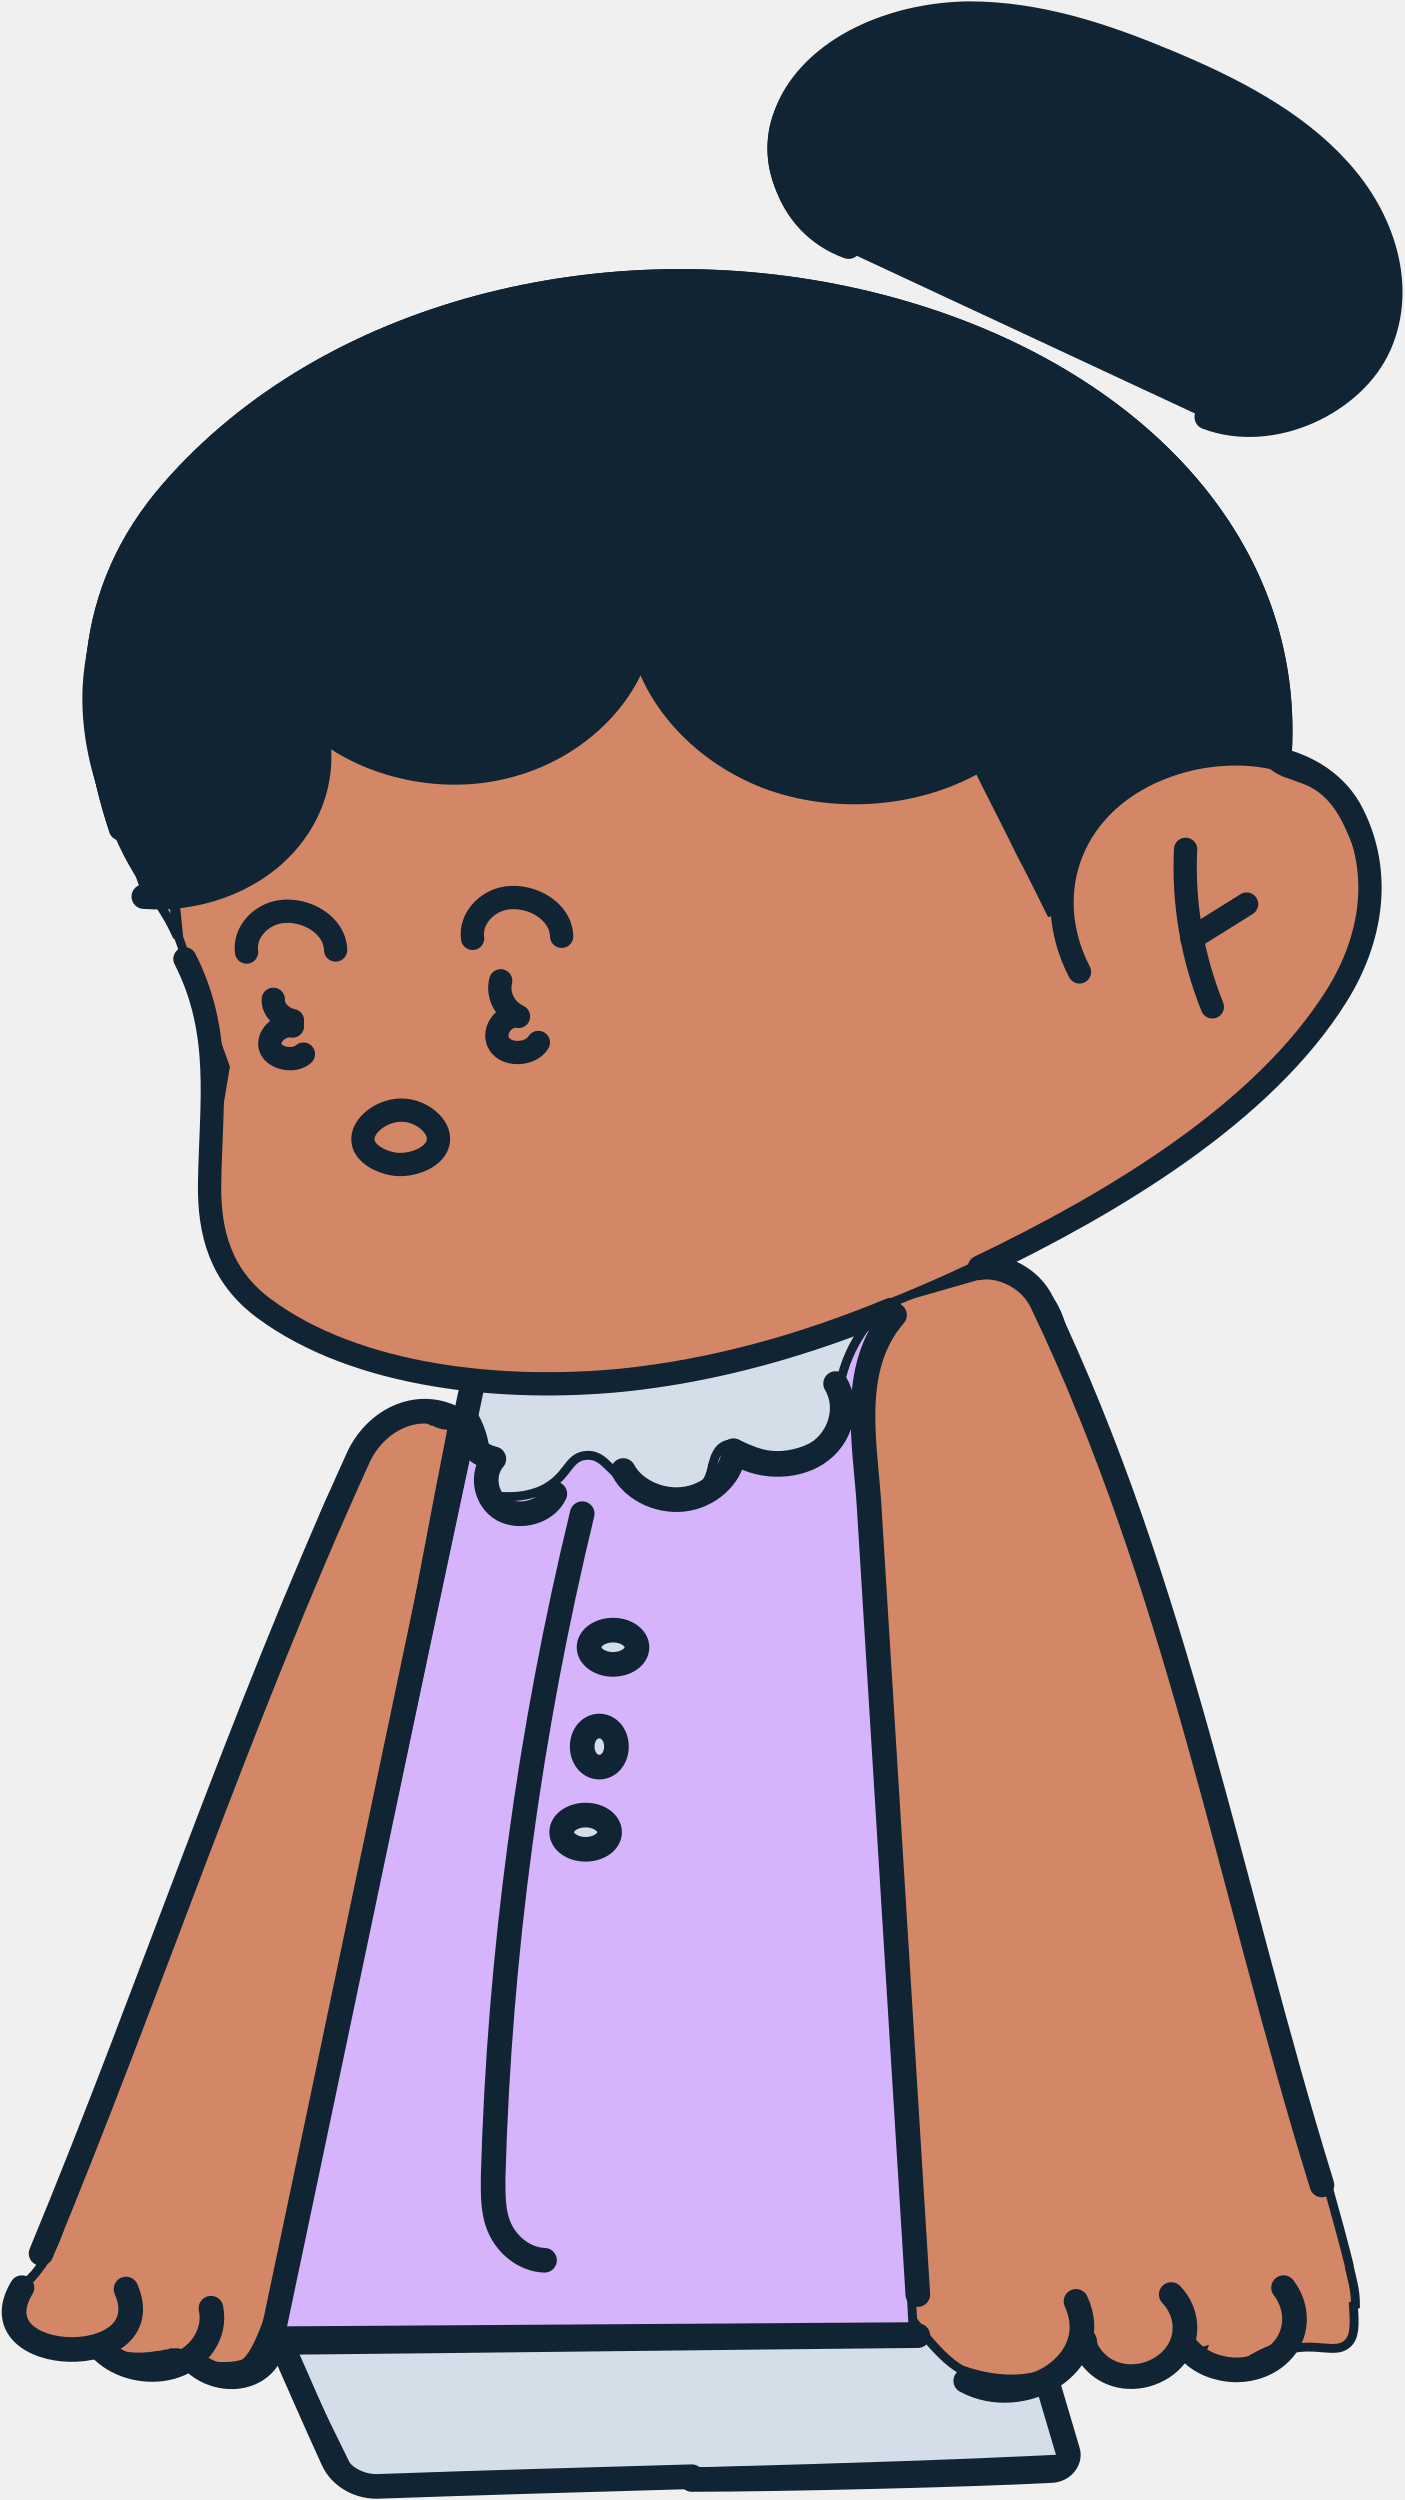
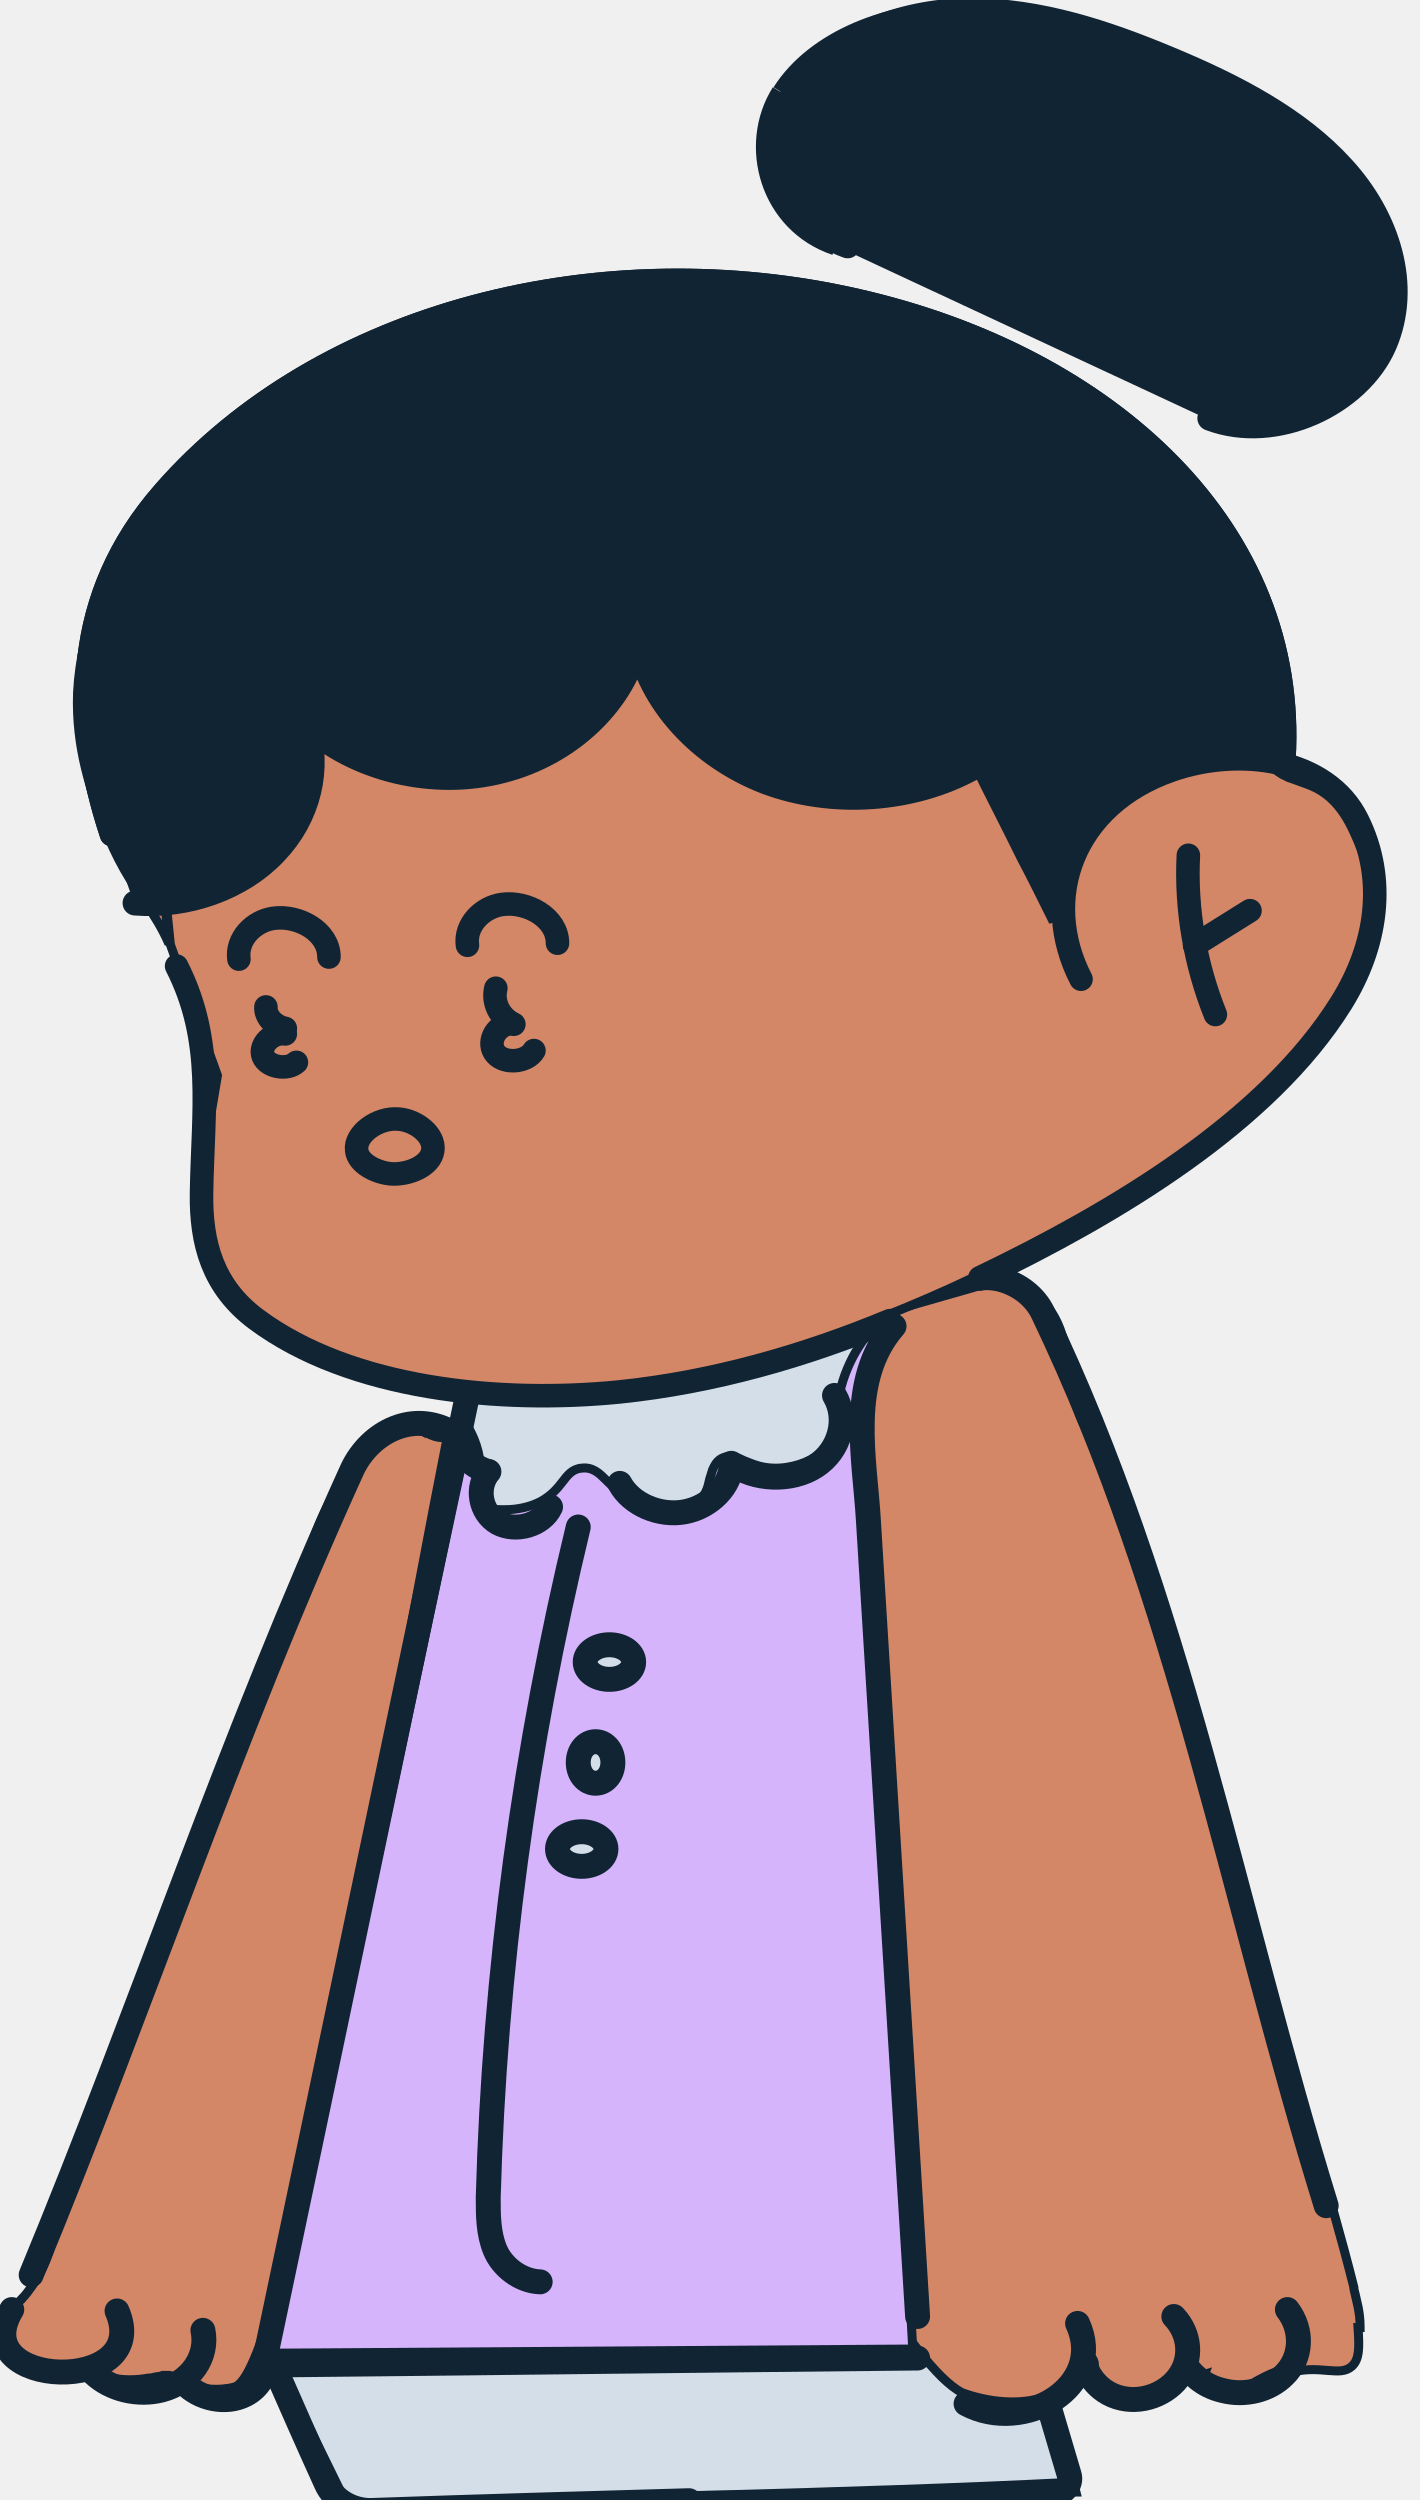
- <svg xmlns="http://www.w3.org/2000/svg" id="Layer_1" version="1.1" viewBox="0 0 205 365">
+ <svg xmlns="http://www.w3.org/2000/svg" id="Layer_1" version="1.1" viewBox="0 0 205 361">
  <defs>
    <style>
-       .st0 {
-         mask: url(#mask);
-       }
- 
-       .st1, .st2, .st3, .st4, .st5, .st6, .st7 {
+       .st0, .st1, .st2, .st3, .st4, .st5, .st6 {
        stroke: #112433;
      }

-       .st1, .st2, .st4, .st5 {
+       .st0, .st1, .st3, .st5 {
        stroke-width: 1.3px;
      }

-       .st1, .st8 {
+       .st0, .st7 {
        fill: #112433;
      }

-       .st2 {
+       .st1 {
        fill: #d38767;
      }

-       .st3, .st4, .st9 {
+       .st2, .st3, .st8 {
        fill: #d4dee8;
      }

-       .st3, .st6, .st7 {
+       .st2, .st4, .st6 {
        stroke-linecap: round;
        stroke-linejoin: round;
      }

-       .st3, .st7 {
+       .st2, .st6 {
        stroke-width: 3.6px;
      }

-       .st10 {
-         mask: url(#mask-1);
+       .st4 {
+         stroke-width: 3.4px;
      }

-       .st11 {
-         fill: #fff;
+       .st4, .st6 {
+         fill: none;
      }

      .st5 {
        fill: #d5b4fb;
      }
- 
-       .st6 {
-         stroke-width: 3.4px;
-       }
- 
-       .st6, .st7 {
-         fill: none;
-       }
    </style>
-     <mask id="mask" x="38.8" y="331.7" width="118.9" height="32.7" maskUnits="userSpaceOnUse">
-       <g id="path-1-inside-1_114_208">
-         <path class="st11" d="M40,340.2c3.7,7.6,7.5,15.2,11.2,22.8,34.9-1.1,73.5-1.6,104.8-3.3-2.5-9.2-5-18.5-7.5-27.7" />
-       </g>
-     </mask>
-     <mask id="mask-1" x="110.7" y=".7" width="93.7" height="62.7" maskUnits="userSpaceOnUse">
-       <g id="path-27-inside-2_114_208">
-         <path class="st11" d="M122.2,36c-9.5-3.3-12.8-14.5-7.9-22.2,4.9-7.7,15.6-11.7,25.9-11.8,10.3,0,20.2,3.2,29.4,7,9.6,3.9,19.1,8.7,25.7,15.8,6.6,7.1,10,17,6.1,25.5-3.8,8.5-16,14.2-25.8,10.6" />
-       </g>
-     </mask>
  </defs>
-   <path class="st9" d="M40,340.2c3.7,7.6,7.5,15.2,11.2,22.8,34.9-1.1,73.5-1.6,104.8-3.3-2.5-9.2-5-18.5-7.5-27.7" />
-   <g class="st0">
-     <path class="st8" d="M51.2,363l-1.2.6.4.8h.9s0-1.4,0-1.4ZM156,359.7v1.3c0,0,1.7,0,1.7,0l-.4-1.6-1.3.3ZM38.8,340.7c3.7,7.6,7.5,15.2,11.2,22.8l2.4-1.2c-3.7-7.6-7.5-15.2-11.2-22.8l-2.4,1.2ZM51.3,364.3c34.9-1.1,73.5-1.6,104.8-3.3v-2.7c-31.4,1.6-69.9,2.2-104.9,3.3v2.7ZM157.3,359.4c-1.2-4.6-2.5-9.2-3.7-13.9-1.2-4.6-2.5-9.2-3.7-13.9l-2.6.7c1.2,4.6,2.5,9.2,3.7,13.9,1.2,4.6,2.5,9.2,3.7,13.9l2.6-.7Z" />
+   <path class="st8" d="M38.5,339.7c3.7,7.6,7.5,15.2,11.2,22.8,34.9-1.1,73.5-1.6,104.8-3.3-2.5-9.2-5-18.5-7.5-27.7" />
+   <path class="st7" d="M49.7,362.5l-1.2.6.4.8h.9v-1.4h-.1ZM154.5,359.2v1.3h1.7l-.4-1.6-1.3.3h0ZM37.3,340.2c3.7,7.6,7.5,15.2,11.2,22.8l2.4-1.2c-3.7-7.6-7.5-15.2-11.2-22.8l-2.4,1.2ZM49.8,363.8c34.9-1.1,73.5-1.6,104.8-3.3v-2.7c-31.4,1.6-69.9,2.2-104.9,3.3v2.7h0ZM155.8,358.9c-1.2-4.6-2.5-9.2-3.7-13.9-1.2-4.6-2.5-9.2-3.7-13.9l-2.6.7c1.2,4.6,2.5,9.2,3.7,13.9,1.2,4.6,2.5,9.2,3.7,13.9l2.6-.7Z" />
+   <path class="st6" d="M39.5,341.5c2.5,5.7,5,11.4,7.6,17.1,1.1,2.5,3.9,4.1,6.9,3.9,13.9-.5,31.6-1,45.5-1.4" />
+   <path class="st6" d="M99.5,361.5c13.1,0,41.5-.7,52.4-1.3,1.7,0,2.9-1.5,2.5-2.8-1-3.3-1.9-6.5-2.9-9.8" />
+   <g>
+     <path class="st1" d="M99.3,187.9c-7.7,1.1-14.9,2.6-20.4,4.7-2.7,1.1-5,2.3-6.7,3.6-1.7,1.4-2.8,2.9-3.2,4.5h0c0,.2,0,.5-.2.8-.2.8-.4,1.9-.8,2.9-.5,1.4-1.4,2.9-3,3.3l76.8-22.6c-9.6.2-27,.6-42.5,2.8h0Z" />
+     <polygon class="st1" points="173.8 344 173.9 343.3 173.9 343.3 173.8 344" />
+     <path class="st1" d="M61.8,207.1h0c-.9-.5-1.8-.9-2.9-.9s-2.9.6-4.3,1.6c-1.4,1-2.6,2.4-3.6,3.8h0c-5.1,6.6-6.7,13.3-8,18.3,0,.6-.3,1.1-.4,1.6-.9,3.5-1.5,4.7-2.7,6.9,0,.2-.2.3-.3.5-1.3,2.4-3.1,6.2-6.5,15.2-4,10.6-5.5,15.4-6.7,19.2,0,.1,0,.3-.1.4-1.1,3.6-2,6.4-4.5,12.6-3,7.6-5.5,13-7.6,17.4-.4.8-.7,1.6-1.1,2.3-2.2,4.7-3.7,8.3-4.5,12.4h0c-.1.7-.2,1.3-.4,2-.5,3-1.1,6-3.5,9.6-.5.7-1,1.4-1.5,1.9,0,.1-.2.2-.3.3-.3.4-.6.8-.9,1.1-.7.9-1,1.6-1,2.6h0c0,1.2.6,2.5,1.6,3.6.9,1.1,2.2,1.9,3.5,2.2h0c.8.2,1.4,0,2.1,0h.2c.9-.1,1.9-.2,3.3,0,1.1.2,1.6.5,2.1.8h0c.4.3.8.5,1.6.7,2.2.6,4.3.5,6,.2.4,0,.8-.1,1.2-.2h0c.3,0,.7-.1.9-.2h.8c.2,0,.6,0,.9.5h0c.1.3,0,.6,0,.7h1.9c.4,0,.6.2.8.3h0c.2,0,.3.1.6.2h0c.7.2,3,.6,5.3,0,7.1-1.6,19.9-82.2,30.8-137.2h0c-1.2.3-2.3-.2-3.2-.7l.4.3Z" />
+     <polygon class="st1" points="27.4 345.1 27.5 344.4 27.5 344.4 27.4 345.1" />
+     <path class="st1" d="M154.3,199.1h0v-.4c0-1.5-.2-3.6-.9-5.8-.7-2.4-2-4.7-4.4-6.1l4.8,12.4h.5,0Z" />
+     <path class="st1" d="M196.4,336h0c0-2.2-.5-3.7-.9-5.5v-.2c-1.7-6.8-4.4-16.3-6.4-22.7l-.4-1.2.2.5h0c-2-6.2-3.6-10.7-3.8-11.3-2.2-6.2-3.4-10.7-4.9-16.6l-3.3-10.6.6-.2c-2.5-10.1-5.3-20.9-9.4-33.8-5.4-16.8-8.6-23-10.6-26.7-1.6-3.1-2.3-4.4-2.6-8.8,0,0-3.9-13.1-10.1-14.2l-79.9,22.9c25.9,50.8,59.6,130.1,74,137.9,8.1,2.9,16.1,1.1,18.1-5.5l-.2.6.2-.6c.6.2.9.7,1,1.1,0,.3.1.7.1,1.1v.3c0,.9.2,1.8,1,2.5.5.4,1.2.7,2.1.8.9.1,1.9,0,2.8,0,1.8-.2,3.5-.7,3.8-.8h0c.9-.3,1.5-.6,2.1-.8.3-.1.6-.3.9-.4.9-.4,1.8-.6,2.9-.4l-1.6-.3c.6,0,1.2,0,1.8-.2l-.2.5c1.1.1,1.7.5,2.2.9h0c.4.3.8.6,1.5.7h0c1.3.3,2.2-.2,3.6-.9.1,0,.2-.1.3-.2,1.3-.7,2.9-1.6,5.3-2.1h0v.7c2.3-.5,3.9-.3,5.2-.2,1.4.1,2.5.2,3.4-.6,1.1-1,1.1-2.6.9-5.6h.3Z" />
+     <path class="st1" d="M149,186.7h0l.3-.6-.3.6c-2.6-1.6-5.7-1.5-7.2-1.5v-.7.7l7.2,1.5h0Z" />
+     <path class="st1" d="M180.2,279l8.5,27.4-11.1-38.1c.7,2.9,1.3,5.3,1.9,7.6.3,1.1.5,2.2.8,3.2h0Z" />
  </g>
-   <path class="st7" d="M41,342c2.5,5.7,5,11.4,7.6,17.1,1.1,2.5,3.9,4.1,6.9,3.9,13.9-.5,31.6-1,45.5-1.4" />
-   <path class="st7" d="M101,362c13.1,0,41.5-.7,52.4-1.3,1.7,0,2.9-1.5,2.5-2.8-1-3.3-1.9-6.5-2.9-9.8" />
+   <path class="st5" d="M124.4,202.8h0v.2l7.4,136.2-92.5.6,29.7-139.3,61.2-13.9-2,1.9h-.1v.3l-3.7,13.9h0Z" />
+   <path class="st3" d="M69.4,212.5h0c0-2.8-1-5.1-1.9-6.6-.3-1.1-.4-2.6,0-4.3h0c1.1-4.1,5.2-7.6,11.1-10.4,5.9-2.8,13.4-4.9,21-6.2,7.5-1.3,15-1.9,20.8-1.7,2.9.1,5.4.4,7.2.9.9.2,1.6.5,2.2.8.5.3.9.6,1,.9h0c.2.4.1.8-.5,1.5-.4.5-1,1.1-1.7,1.8s-.7.7-1.1,1c-2.3,2.3-5.1,5.7-6.3,11.1-.2.9-.3,1.8-.5,2.7v.2c0,.9-.3,1.8-.5,2.5-.4,1.5-1.1,2.8-2.5,3.7h0c-1.7,1.1-4.5,1.9-7.1,1.5-1.4-.2-2.4-.7-3.2-1h0c-.8-.4-1.7-.8-2.7-.5-.8.2-1.3.8-1.6,1.4-.3.5-.4,1.2-.6,1.7h0c-.3,1.4-.6,2.5-1.8,3.3-1.1.7-2.6,1-4.3.9-1.7,0-3.3-.5-4.6-1-2.1-.8-3.3-2-4.3-3h0c-.9-.9-1.9-1.9-3.5-1.7-1.4.1-2.1,1.1-2.8,2h0c-.7.9-1.5,1.9-3.1,2.8-1.5.8-3.4,1.2-5.1,1.2s-1.6,0-2.2-.3c-.6-.2-1.1-.4-1.3-.7h0c-.3-.3-.3-.6-.2-1.3v-.5c0-.7.3-1.5.3-2.6h-.2Z" />
+   <path class="st6" d="M67.5,201.5c-9.7,46-19.3,92-29,138" />
+   <path class="st6" d="M141.5,184.6c.9-.2,1.8-.1,2.8.1,2.9.7,5.2,2.6,6.3,4.9,19.8,41.3,27.5,85.6,40.9,128.9" />
+   <path class="st6" d="M132.5,334.5l-7.1-114.9c-.5-8.9-3.1-20.3,3.7-28.1" />
+   <path class="st6" d="M65.5,207c-5.7-3.5-12-.3-14.6,5.1-17.7,38.9-30.4,77.8-46.4,116.4" />
+   <path class="st6" d="M1.7,333.5c-7,11.6,20.5,12.4,15.2.2" />
+   <path class="st6" d="M13.5,342.7c2.5,2.4,6.5,3.3,9.9,2.4,4.1-1.1,6.7-4.8,5.9-8.6" />
+   <path class="st6" d="M26.5,344c2.3,2.5,6.2,3.2,8.9,1.8,2-1,3.2-3.1,3.1-5.3" />
+   <path class="st6" d="M139.5,347.1c8.3,4.5,20.3-2.5,16.1-11.6" />
+   <path class="st6" d="M156.5,340.8c0,.4.9,3.7,4.2,5.1s7.3.2,9.4-2.5c2.1-2.7,1.8-6.4-.6-8.9" />
+   <path class="st6" d="M171.5,341.9c.4.6,2,2.6,5.1,3.3,3.1.8,6.6,0,8.8-2.2,2.6-2.5,2.8-6.5.5-9.5" />
+   <path class="st6" d="M39.5,341.5c31-.3,62-.7,93-1" />
+   <path class="st6" d="M83.5,220.5c-7.7,31.8-12.1,64.3-13,96.8,0,2.6,0,5.2,1,7.6s3.6,4.5,6.5,4.6" />
+   <path class="st6" d="M89.5,214.2c1.6,3,5.7,4.8,9.4,4.1,3.7-.7,6.7-3.8,6.7-7,3.3,2.5,8.7,2.7,12.2.4s4.7-6.8,2.7-10.2" />
+   <path class="st2" d="M88,242.5c1.9,0,3.5-1.1,3.5-2.5s-1.6-2.5-3.5-2.5-3.5,1.1-3.5,2.5,1.6,2.5,3.5,2.5Z" />
+   <path class="st2" d="M86,257.5c1.4,0,2.5-1.3,2.5-3s-1.1-3-2.5-3-2.5,1.3-2.5,3,1.1,3,2.5,3Z" />
+   <path class="st2" d="M84,269.5c1.9,0,3.5-1.1,3.5-2.5s-1.6-2.5-3.5-2.5-3.5,1.1-3.5,2.5,1.6,2.5,3.5,2.5Z" />
+   <path class="st6" d="M79.5,217.6c-1.2,2.6-5,3.7-7.6,2.3-2.6-1.5-3.2-5.2-1.3-7.4" />
+   <path class="st6" d="M70.5,212.5c-2.3-.7-3.9-2.3-4-4" />
  <g>
-     <path class="st2" d="M100.8,188.4c-7.7,1.1-14.9,2.6-20.4,4.7-2.7,1.1-5,2.3-6.7,3.6-1.7,1.4-2.8,2.9-3.2,4.5h0c0,.2-.1.5-.2.8-.2.8-.4,1.9-.8,2.9-.5,1.4-1.4,2.9-3,3.3l76.8-22.6c-9.6.2-27,.6-42.5,2.8Z" />
-     <polygon class="st2" points="175.3 344.5 175.4 343.8 175.4 343.8 175.3 344.5" />
-     <path class="st2" d="M63.3,207.6s0,0,0,0c-.9-.5-1.8-.9-2.9-.9-1.5,0-2.9.6-4.3,1.6-1.4,1-2.6,2.4-3.6,3.8h0c-5.1,6.6-6.7,13.3-8,18.3-.1.6-.3,1.1-.4,1.6-.9,3.5-1.5,4.7-2.7,6.9,0,.2-.2.3-.3.5-1.3,2.4-3.1,6.2-6.5,15.2-4,10.6-5.5,15.4-6.7,19.2,0,.1,0,.3-.1.4-1.1,3.6-2,6.4-4.5,12.6-3,7.6-5.5,13-7.6,17.4-.4.8-.7,1.6-1.1,2.3-2.2,4.7-3.7,8.3-4.5,12.4h0c-.1.7-.2,1.3-.4,2-.5,3-1.1,6-3.5,9.6-.5.7-1,1.4-1.5,1.9,0,.1-.2.2-.3.3-.3.4-.6.8-.9,1.1-.7.9-1,1.6-1,2.6h0c0,1.2.6,2.5,1.6,3.6.9,1.1,2.2,1.9,3.5,2.2h0c.8.2,1.4,0,2.1,0,0,0,.1,0,.2,0,.9-.1,1.9-.2,3.3,0,1.1.2,1.6.5,2.1.8,0,0,0,0,0,0,.4.3.8.5,1.6.7,2.2.6,4.3.5,6,.2.4,0,.8-.1,1.2-.2h0c.3,0,.7-.1.9-.2.3,0,.6,0,.8,0,.2,0,.6,0,.9.5h0c.1.3,0,.6,0,.7.6,0,1.2,0,1.9,0,.4,0,.6.2.8.3h0c.2,0,.3.1.6.2h0c.7.2,3,.6,5.3,0,7.1-1.6,19.9-82.2,30.8-137.2h0c-1.2.3-2.3-.2-3.2-.7Z" />
-     <polygon class="st2" points="28.9 345.6 29 344.9 29 344.9 28.9 345.6" />
-     <path class="st2" d="M155.8,199.6s0,0,0,0h0c0-.1,0-.3,0-.4,0-1.5-.2-3.6-.9-5.8-.7-2.4-2-4.7-4.4-6.1l4.8,12.4h.5Z" />
-     <path class="st2" d="M197.9,336.5h0c0-2.2-.5-3.7-.9-5.5v-.2c-1.7-6.8-4.4-16.3-6.4-22.7l-.4-1.2.2.5h0c-2-6.2-3.6-10.7-3.8-11.3-2.2-6.2-3.4-10.7-4.9-16.6l-3.3-10.6.6-.2c-2.5-10.1-5.3-20.9-9.4-33.8-5.4-16.8-8.6-23-10.6-26.7-1.6-3.1-2.3-4.4-2.6-8.8,0,0-3.9-13.1-10.1-14.2l-79.9,22.9c25.9,50.8,59.6,130.1,74,137.9,8.1,2.9,16.1,1.1,18.1-5.5l-.2.6.2-.6c.6.2.9.7,1,1.1,0,.3.1.7.1,1.1,0,0,0,.2,0,.3,0,.9.2,1.8,1,2.5.5.4,1.2.7,2.1.8.9.1,1.9,0,2.8,0,1.8-.2,3.5-.7,3.8-.8h0s0,0,0,0c.9-.3,1.5-.6,2.1-.8.3-.1.6-.3.9-.4.9-.4,1.8-.6,2.9-.4l-1.6-.3c.6,0,1.2,0,1.8-.2l-.2.5c1.1.1,1.7.5,2.2.9,0,0,0,0,0,0,.4.3.8.6,1.5.7h0c1.3.3,2.2-.2,3.6-.9.1,0,.2-.1.3-.2,1.3-.7,2.9-1.6,5.3-2.1h0v.7c2.3-.5,3.9-.3,5.2-.2,1.4.1,2.5.2,3.4-.6,1.1-1,1.1-2.6.9-5.6ZM156.5,199.5" />
-     <path class="st2" d="M150.5,187.2h0l.3-.6-.3.6c-2.6-1.6-5.7-1.5-7.2-1.5v-.7s0,.7,0,.7l7.2,1.5h0Z" />
-     <path class="st2" d="M181.7,279.5l8.5,27.4-11.1-38.1c.7,2.9,1.3,5.3,1.9,7.6.3,1.1.5,2.2.8,3.2Z" />
+     <polygon class="st1" points="18.7 77.9 18.7 77.9 18.7 77.9 18.7 77.9" />
+     <path class="st1" d="M18.7,77.9l14.9-17.4c-8.6,7.2-13.4,14.8-14.9,17.4Z" />
+     <path class="st1" d="M196.6,122.7c-1.4-3.4-3-7.4-7.2-9.2-.5-.2-1-.4-1.6-.6h0c-.5-.2-1.1-.4-1.7-.6-1.1-.5-2.2-1.1-2.7-2.3-.4-.8-.4-1.7-.3-2.3,0-.3.1-.6.2-.8h0v-.3h0v-.3h0v-1c0-.8,0-1.8-.2-3.1-.2-2.6-.7-6.2-1.6-9.9-1.6-6.3-4.4-11.8-6.8-15.8-1.2-2-2.3-3.6-3.1-4.7-.4-.5-.7-1-.9-1.3-.1,0-.2-.3-.3-.3h0c-8.7-10.4-19.6-15.3-28-19h0c-6.8-3-26.9-11.5-54.4-9.6-8,.6-34.3,2.4-54.3,19.1l-14.9,17.4,3.2,32.5,2.6,25.8h0l6.8,18.9-3.1,18.4c0-.4,0-.8-.1-1.2v1.4c.7,4.7.9,6.9,1.9,9.2h0c1.8,3.9,5,6.9,8.5,9.1,3.5,2.3,7.2,3.8,10,4.9h0c11.4,4.7,21.7,4.8,28,4.8,11.6,0,19.9-2.2,30-4.8,3.4-.9,19-5.1,37.6-14.4,12.4-6.2,20.8-12,26.3-16,10.6-7.5,14.6-11.7,16.9-14.3,3.7-4.2,7.6-8.8,9.3-15.7h0v-.2c1-3.8,2.1-8.4,0-13.8h0Z" />
+     <path class="st1" d="M18.7,77.9c-2.9,4.9-7,12.2-7.5,22.1h0c-.3,8.1,2,14.3,3.7,19,2,5.3,4,8.3,5.9,11,.1.2.2.3.3.5,1.2,1.8,2.3,3.5,3.3,5.8l-2.6-25.8-3.2-32.5h.1Z" />
  </g>
-   <path class="st5" d="M125.9,203.3h0c0,.1,0,.2,0,.2l7.4,136.2-92.5.6,29.7-139.3,61.2-13.9-2,1.9h-.1c0,.1,0,.3,0,.3l-3.7,13.9Z" />
-   <path class="st4" d="M70.9,213h0c0-2.8-1-5.1-1.9-6.6-.3-1.1-.4-2.6,0-4.3h0c1.1-4.1,5.2-7.6,11.1-10.4,5.9-2.8,13.4-4.9,21-6.2,7.5-1.3,15-1.9,20.8-1.7,2.9.1,5.4.4,7.2.9.9.2,1.6.5,2.2.8.5.3.9.6,1,.9h0c.2.4.1.8-.5,1.5-.4.5-1,1.1-1.7,1.8-.3.3-.7.7-1.1,1-2.3,2.3-5.1,5.7-6.3,11.1-.2.9-.3,1.8-.5,2.7,0,0,0,.1,0,.2-.1.9-.3,1.8-.5,2.5-.4,1.5-1.1,2.8-2.5,3.7h0c-1.7,1.1-4.5,1.9-7.1,1.5-1.4-.2-2.4-.7-3.2-1,0,0,0,0,0,0h0c-.8-.4-1.7-.8-2.7-.5-.8.2-1.3.8-1.6,1.4-.3.5-.4,1.2-.6,1.7,0,0,0,0,0,.1-.3,1.3-.6,2.4-1.8,3.2-1.1.7-2.6,1-4.3.9-1.7,0-3.3-.5-4.6-1-2.1-.8-3.3-2-4.3-3,0,0,0,0,0,0-.9-.9-1.9-1.9-3.5-1.7-1.4.1-2.1,1.1-2.8,2,0,0,0,0,0,0-.7.9-1.5,1.9-3.1,2.8-1.5.8-3.4,1.2-5.1,1.2s-1.6,0-2.2-.3c-.6-.2-1.1-.4-1.3-.7h0c-.3-.3-.3-.6-.2-1.3,0-.1,0-.3,0-.5.1-.7.3-1.5.3-2.6Z" />
-   <path class="st7" d="M69,202c-9.7,46-19.3,92-29,138" />
-   <path class="st7" d="M143,185.1c.9-.2,1.8-.1,2.8.1,2.9.7,5.2,2.6,6.3,4.9,19.8,41.3,27.5,85.6,40.9,128.9" />
-   <path class="st7" d="M134,335l-7.1-114.9c-.5-8.9-3.1-20.3,3.7-28.1" />
-   <path class="st7" d="M67,207.5c-5.7-3.5-12-.3-14.6,5.1-17.7,38.9-30.4,77.8-46.4,116.4" />
-   <path class="st7" d="M3.2,334c-7,11.6,20.5,12.4,15.2.2" />
-   <path class="st7" d="M15,343.2c2.5,2.4,6.5,3.3,9.9,2.4,4.1-1.1,6.7-4.8,5.9-8.6" />
-   <path class="st7" d="M28,344.5c2.3,2.5,6.2,3.2,8.9,1.8,2-1,3.2-3.1,3.1-5.3" />
-   <path class="st7" d="M141,347.6c8.3,4.5,20.3-2.5,16.1-11.6" />
-   <path class="st7" d="M158,341.3c0,.4.9,3.7,4.2,5.1,3.3,1.4,7.3.2,9.4-2.5,2.1-2.7,1.8-6.4-.6-8.9" />
-   <path class="st7" d="M173,342.4c.4.6,2,2.6,5.1,3.3,3.1.8,6.6,0,8.8-2.2,2.6-2.5,2.8-6.5.5-9.5" />
-   <path class="st7" d="M41,342c31-.3,62-.7,93-1" />
-   <path class="st7" d="M85,221c-7.7,31.8-12.1,64.3-13,96.8,0,2.6-.1,5.2,1,7.6,1.1,2.4,3.6,4.5,6.5,4.6" />
-   <path class="st7" d="M91,214.7c1.6,3,5.7,4.8,9.4,4.1,3.7-.7,6.7-3.8,6.7-7,3.3,2.5,8.7,2.7,12.2.4,3.5-2.3,4.7-6.8,2.7-10.2" />
-   <path class="st3" d="M89.5,243c1.9,0,3.5-1.1,3.5-2.5s-1.6-2.5-3.5-2.5-3.5,1.1-3.5,2.5,1.6,2.5,3.5,2.5Z" />
-   <path class="st3" d="M87.5,258c1.4,0,2.5-1.3,2.5-3s-1.1-3-2.5-3-2.5,1.3-2.5,3,1.1,3,2.5,3Z" />
-   <path class="st3" d="M85.5,270c1.9,0,3.5-1.1,3.5-2.5s-1.6-2.5-3.5-2.5-3.5,1.1-3.5,2.5,1.6,2.5,3.5,2.5Z" />
-   <path class="st7" d="M81,218.1c-1.2,2.6-5,3.7-7.6,2.3-2.6-1.5-3.2-5.2-1.3-7.4" />
-   <path class="st7" d="M72,213c-2.3-.7-3.9-2.3-4-4" />
-   <g>
-     <polygon class="st2" points="20.2 78.4 20.2 78.4 20.2 78.4 20.2 78.4" />
-     <path class="st2" d="M20.2,78.4l14.9-17.4c-8.6,7.2-13.4,14.8-14.9,17.4Z" />
-     <path class="st2" d="M198.1,123.2c-1.4-3.4-3-7.4-7.2-9.2-.5-.2-1-.4-1.6-.6h0c-.5-.2-1.1-.4-1.7-.6-1.1-.5-2.2-1.1-2.7-2.3-.4-.8-.4-1.7-.3-2.3,0-.3.1-.6.2-.8h0c0-.1,0-.2,0-.3,0,0,0-.1,0-.1h0c0-.1,0-.1,0-.2s0,0,0-.1c0-.2,0-.5,0-.9,0-.8,0-1.8-.2-3.1-.2-2.6-.7-6.2-1.6-9.9-1.6-6.3-4.4-11.8-6.8-15.8-1.2-2-2.3-3.6-3.1-4.7-.4-.5-.7-1-.9-1.3-.1-.1-.2-.3-.3-.3,0,0,0,0,0,0,0,0,0,0,0,0h0s0,0,0,0h0c-8.7-10.4-19.6-15.3-28-19h0c-6.8-3-26.9-11.5-54.4-9.6-8,.6-34.3,2.4-54.3,19.1l-14.9,17.4,3.2,32.5,2.6,25.8h0s6.8,18.9,6.8,18.9l-3.1,18.4c0-.4,0-.8-.1-1.2v1.4c.7,4.7.9,6.9,1.9,9.2h0c1.8,3.9,5,6.9,8.5,9.1,3.5,2.3,7.2,3.8,10,4.9h0c11.4,4.7,21.7,4.8,28,4.8,11.6,0,19.9-2.2,30-4.8,3.4-.9,19-5.1,37.6-14.4,12.4-6.2,20.8-12,26.3-16,10.6-7.5,14.6-11.7,16.9-14.3,3.7-4.2,7.6-8.8,9.3-15.7h0s0-.2,0-.2c1-3.8,2.1-8.4,0-13.8Z" />
-     <path class="st2" d="M20.2,78.4c-2.9,4.9-7,12.2-7.5,22.1h0c-.3,8.1,2,14.3,3.7,19,2,5.3,4,8.3,5.9,11,.1.2.2.3.3.5,1.2,1.8,2.3,3.5,3.3,5.8l-2.6-25.8-3.2-32.5Z" />
-   </g>
-   <path class="st8" d="M122.2,36c-9.5-3.3-12.8-14.5-7.9-22.2,4.9-7.7,15.6-11.7,25.9-11.8,10.3,0,20.2,3.2,29.4,7,9.6,3.9,19.1,8.7,25.7,15.8,6.6,7.1,10,17,6.1,25.5-3.8,8.5-16,14.2-25.8,10.6" />
-   <g class="st10">
-     <path class="st8" d="M114.2,13.8l-1.1-.7h0l1.1.7ZM140.1,2v1.3h0v-1.3ZM169.5,9l-.5,1.2h0s.5-1.2.5-1.2ZM122.6,34.8c-8.7-3-11.7-13.3-7.2-20.3l-2.3-1.4c-5.3,8.4-1.8,20.7,8.6,24.2l.9-2.5ZM115.4,14.5c4.5-7.2,14.7-11.1,24.8-11.2V.7c-10.5,0-21.8,4.2-27,12.4l2.3,1.4ZM140.1,3.3c10,0,19.7,3.1,28.9,6.9l1-2.5c-9.3-3.8-19.4-7.1-29.9-7.1v2.7ZM169,10.2c9.6,3.9,18.8,8.6,25.2,15.5l2-1.8c-6.8-7.4-16.5-12.2-26.2-16.2l-1,2.5ZM194.3,25.7c6.4,6.9,9.4,16.2,5.9,24.1l2.4,1.1c4.1-9.2.5-19.6-6.4-27l-2,1.8ZM200.2,49.8c-1.7,3.9-5.5,7.2-10,9.1-4.5,1.9-9.6,2.4-14.2.7l-.9,2.5c5.3,2,11.1,1.4,16.1-.8,5-2.1,9.3-5.9,11.4-10.5l-2.4-1.1Z" />
-   </g>
-   <path class="st1" d="M45.4,105.5c.1.4.3.8.4,1.2-.3-.2-.5-.5-.8-.7l.4-.5ZM45.4,105.5c.3.3.6.6,1,.8,0-.3-.2-.7-.3-1l-.6.2ZM182,86.8c4,9.2,4.5,17.5,4.3,23.2-9.5-2-19.6.6-26.1,6.7-6.1,5.7-6.9,12.5-6.6,16.9-1.5-3-3-6.1-4.6-9.1-2.2-4.5-4.5-8.9-6.7-13.4l-.3-.6-.6.3c-8.6,4.7-20,5.5-29.4,2.1-9.4-3.5-16.4-11.1-18-19.5h-1.3c-1.7,8.3-9.4,15.5-19.1,17.9-9.7,2.4-20.9-.2-27.7-6.4l-1.1.7c2,5.9.4,12.6-4.3,17.4h0c-4.6,4.7-12,7.4-19.3,6.9l-3.1-8.7c-5.6-17.2-5.3-34.4,7.4-49h0c22.7-26.3,63-36.2,99.4-27.8h0c2.4.5,13.3,3.4,25.3,9.9,12,6.6,25.1,16.9,31.7,32.3h0Z" />
-   <path class="st7" d="M123.9,36c-9.3-3.3-12.5-14.5-7.7-22.2,4.8-7.7,15.3-11.7,25.3-11.8,10.1,0,19.7,3.2,28.8,7,9.4,3.9,18.7,8.7,25.1,15.8,6.5,7.1,9.7,17,6,25.5-3.7,8.5-15.7,14.2-25.2,10.6" />
-   <path class="st6" d="M27,140c5.5,10.8,3.8,20.8,3.6,32.8-.1,7.2,1.6,13.5,7.9,18.2,13.7,10.2,35.3,12.2,52.4,10.5,13.6-1.4,26.8-5.2,39.1-10.3" />
-   <path class="st6" d="M186.9,110.1c2-33-25.2-57.9-61.6-66.2-36.7-8.4-77.3,1.5-100.2,27.8-12.9,14.8-13.2,32.1-7.5,49.3" />
-   <path class="st6" d="M173.1,124c-.4,7.8,1,15.8,3.9,23" />
-   <path class="st6" d="M174,137l8-5" />
-   <path class="st7" d="M21,130.9c7.6.6,15.4-2.2,20.2-7.3,4.9-5.1,6.6-12.2,4.5-18.5,7,6.5,18.4,9.3,28.3,6.7,9.9-2.5,17.8-10.1,19.6-18.9,1.7,8.9,8.9,16.8,18.5,20.5,9.6,3.6,21.2,2.8,30-2.1" />
-   <path class="st6" d="M186.9,110.1c2-33-25.2-57.9-61.6-66.2-36.7-8.4-77.3,1.5-100.2,27.8-12.9,14.8-13.2,32.1-7.5,49.3" />
-   <path class="st6" d="M143,185c19.6-9.4,41.5-22.5,52.2-39.7,5.1-8.2,6.6-17.8,2.3-26.4-4.4-8.9-17-10.6-26.8-7.2-14.4,5-19.1,18.6-13.1,30.2" />
-   <path class="st6" d="M42.7,149.8c-1.9-.3-3.8,1.6-3.2,3.2.6,1.6,3.5,2.1,4.8.9" />
-   <path class="st6" d="M75.1,148.3c-2.2.4-3.3,2.9-2,4.4,1.3,1.5,4.5,1.2,5.5-.5" />
-   <path class="st6" d="M42.7,149c-1.6-.3-2.9-1.7-2.8-3.1" />
-   <path class="st6" d="M75.7,148.4c-2.1-1-3.1-3.2-2.6-5.2" />
-   <path class="st6" d="M49,138.7c-.1-3.7-4.4-6.1-8-5.6-2.9.4-5.4,3-5,5.9" />
-   <path class="st6" d="M82,136.7c-.1-3.7-4.4-6.1-8-5.6-2.9.4-5.4,3-5,5.9" />
-   <path class="st6" d="M53,166.6c.2,1.9,2.8,3.2,4.9,3.4,2.5.2,5.8-1.1,6.1-3.4.3-2.2-2.4-4.3-4.9-4.5-3.1-.3-6.4,2.2-6.1,4.5Z" />
+   <path class="st7" d="M120.7,35.5c-9.5-3.3-12.8-14.5-7.9-22.2,4.9-7.7,15.6-11.7,25.9-11.8,10.3,0,20.2,3.2,29.4,7,9.6,3.9,19.1,8.7,25.7,15.8,6.6,7.1,10,17,6.1,25.5-3.8,8.5-16,14.2-25.8,10.6" />
+   <path class="st7" d="M112.7,13.3l-1.1-.7h0l1.1.7ZM138.6,1.5v1.3h0v-1.3ZM168,8.5l-.5,1.2h0l.5-1.2ZM121.1,34.3c-8.7-3-11.7-13.3-7.2-20.3l-2.3-1.4c-5.3,8.4-1.8,20.7,8.6,24.2,0,0,.9-2.5.9-2.5ZM113.9,14c4.5-7.2,14.7-11.1,24.8-11.2V.2c-10.5,0-21.8,4.2-27,12.4l2.3,1.4h0ZM138.6,2.8c10,0,19.7,3.1,28.9,6.9l1-2.5C159.2,3.4,149.1.1,138.6.1v2.7ZM167.5,9.7c9.6,3.9,18.8,8.6,25.2,15.5l2-1.8c-6.8-7.4-16.5-12.2-26.2-16.2,0,0-1,2.5-1,2.5ZM192.8,25.2c6.4,6.9,9.4,16.2,5.9,24.1l2.4,1.1c4.1-9.2.5-19.6-6.4-27l-2,1.8h.1ZM198.7,49.3c-1.7,3.9-5.5,7.2-10,9.1s-9.6,2.4-14.2.7l-.9,2.5c5.3,2,11.1,1.4,16.1-.8,5-2.1,9.3-5.9,11.4-10.5l-2.4-1.1h0Z" />
+   <path class="st0" d="M43.9,105c0,.4.3.8.4,1.2-.3-.2-.5-.5-.8-.7,0,0,.4-.5.4-.5ZM43.9,105c.3.3.6.6,1,.8,0-.3-.2-.7-.3-1l-.6.2h-.1ZM180.5,86.3c4,9.2,4.5,17.5,4.3,23.2-9.5-2-19.6.6-26.1,6.7-6.1,5.7-6.9,12.5-6.6,16.9-1.5-3-3-6.1-4.6-9.1-2.2-4.5-4.5-8.9-6.7-13.4l-.3-.6-.6.3c-8.6,4.7-20,5.5-29.4,2.1-9.4-3.5-16.4-11.1-18-19.5h-1.3c-1.7,8.3-9.4,15.5-19.1,17.9-9.7,2.4-20.9-.2-27.7-6.4l-1.1.7c2,5.9.4,12.6-4.3,17.4h0c-4.6,4.7-12,7.4-19.3,6.9l-3.1-8.7c-5.6-17.2-5.3-34.4,7.4-49h0c22.7-26.3,63-36.2,99.4-27.8h0c2.4.5,13.3,3.4,25.3,9.9,12,6.6,25.1,16.9,31.7,32.3h0v.2Z" />
+   <path class="st6" d="M122.4,35.5c-9.3-3.3-12.5-14.5-7.7-22.2,4.8-7.7,15.3-11.7,25.3-11.8,10.1,0,19.7,3.2,28.8,7,9.4,3.9,18.7,8.7,25.1,15.8,6.5,7.1,9.7,17,6,25.5s-15.7,14.2-25.2,10.6" />
+   <path class="st4" d="M25.5,139.5c5.5,10.8,3.8,20.8,3.6,32.8-.1,7.2,1.6,13.5,7.9,18.2,13.7,10.2,35.3,12.2,52.4,10.5,13.6-1.4,26.8-5.2,39.1-10.3" />
+   <path class="st4" d="M185.4,109.6c2-33-25.2-57.9-61.6-66.2-36.7-8.4-77.3,1.5-100.2,27.8-12.9,14.8-13.2,32.1-7.5,49.3" />
+   <path class="st4" d="M171.6,123.5c-.4,7.8,1,15.8,3.9,23" />
+   <path class="st4" d="M172.5,136.5l8-5" />
+   <path class="st6" d="M19.5,130.4c7.6.6,15.4-2.2,20.2-7.3,4.9-5.1,6.6-12.2,4.5-18.5,7,6.5,18.4,9.3,28.3,6.7,9.9-2.5,17.8-10.1,19.6-18.9,1.7,8.9,8.9,16.8,18.5,20.5,9.6,3.6,21.2,2.8,30-2.1" />
+   <path class="st4" d="M185.4,109.6c2-33-25.2-57.9-61.6-66.2-36.7-8.4-77.3,1.5-100.2,27.8-12.9,14.8-13.2,32.1-7.5,49.3" />
+   <path class="st4" d="M141.5,184.5c19.6-9.4,41.5-22.5,52.2-39.7,5.1-8.2,6.6-17.8,2.3-26.4-4.4-8.9-17-10.6-26.8-7.2-14.4,5-19.1,18.6-13.1,30.2" />
+   <path class="st4" d="M41.2,149.3c-1.9-.3-3.8,1.6-3.2,3.2.6,1.6,3.5,2.1,4.8.9" />
+   <path class="st4" d="M73.6,147.8c-2.2.4-3.3,2.9-2,4.4s4.5,1.2,5.5-.5" />
+   <path class="st4" d="M41.2,148.5c-1.6-.3-2.9-1.7-2.8-3.1" />
+   <path class="st4" d="M74.2,147.9c-2.1-1-3.1-3.2-2.6-5.2" />
+   <path class="st4" d="M47.5,138.2c0-3.7-4.4-6.1-8-5.6-2.9.4-5.4,3-5,5.9" />
+   <path class="st4" d="M80.5,136.2c0-3.7-4.4-6.1-8-5.6-2.9.4-5.4,3-5,5.9" />
+   <path class="st4" d="M51.5,166.1c.2,1.9,2.8,3.2,4.9,3.4,2.5.2,5.8-1.1,6.1-3.4.3-2.2-2.4-4.3-4.9-4.5-3.1-.3-6.4,2.2-6.1,4.5Z" />
</svg>
